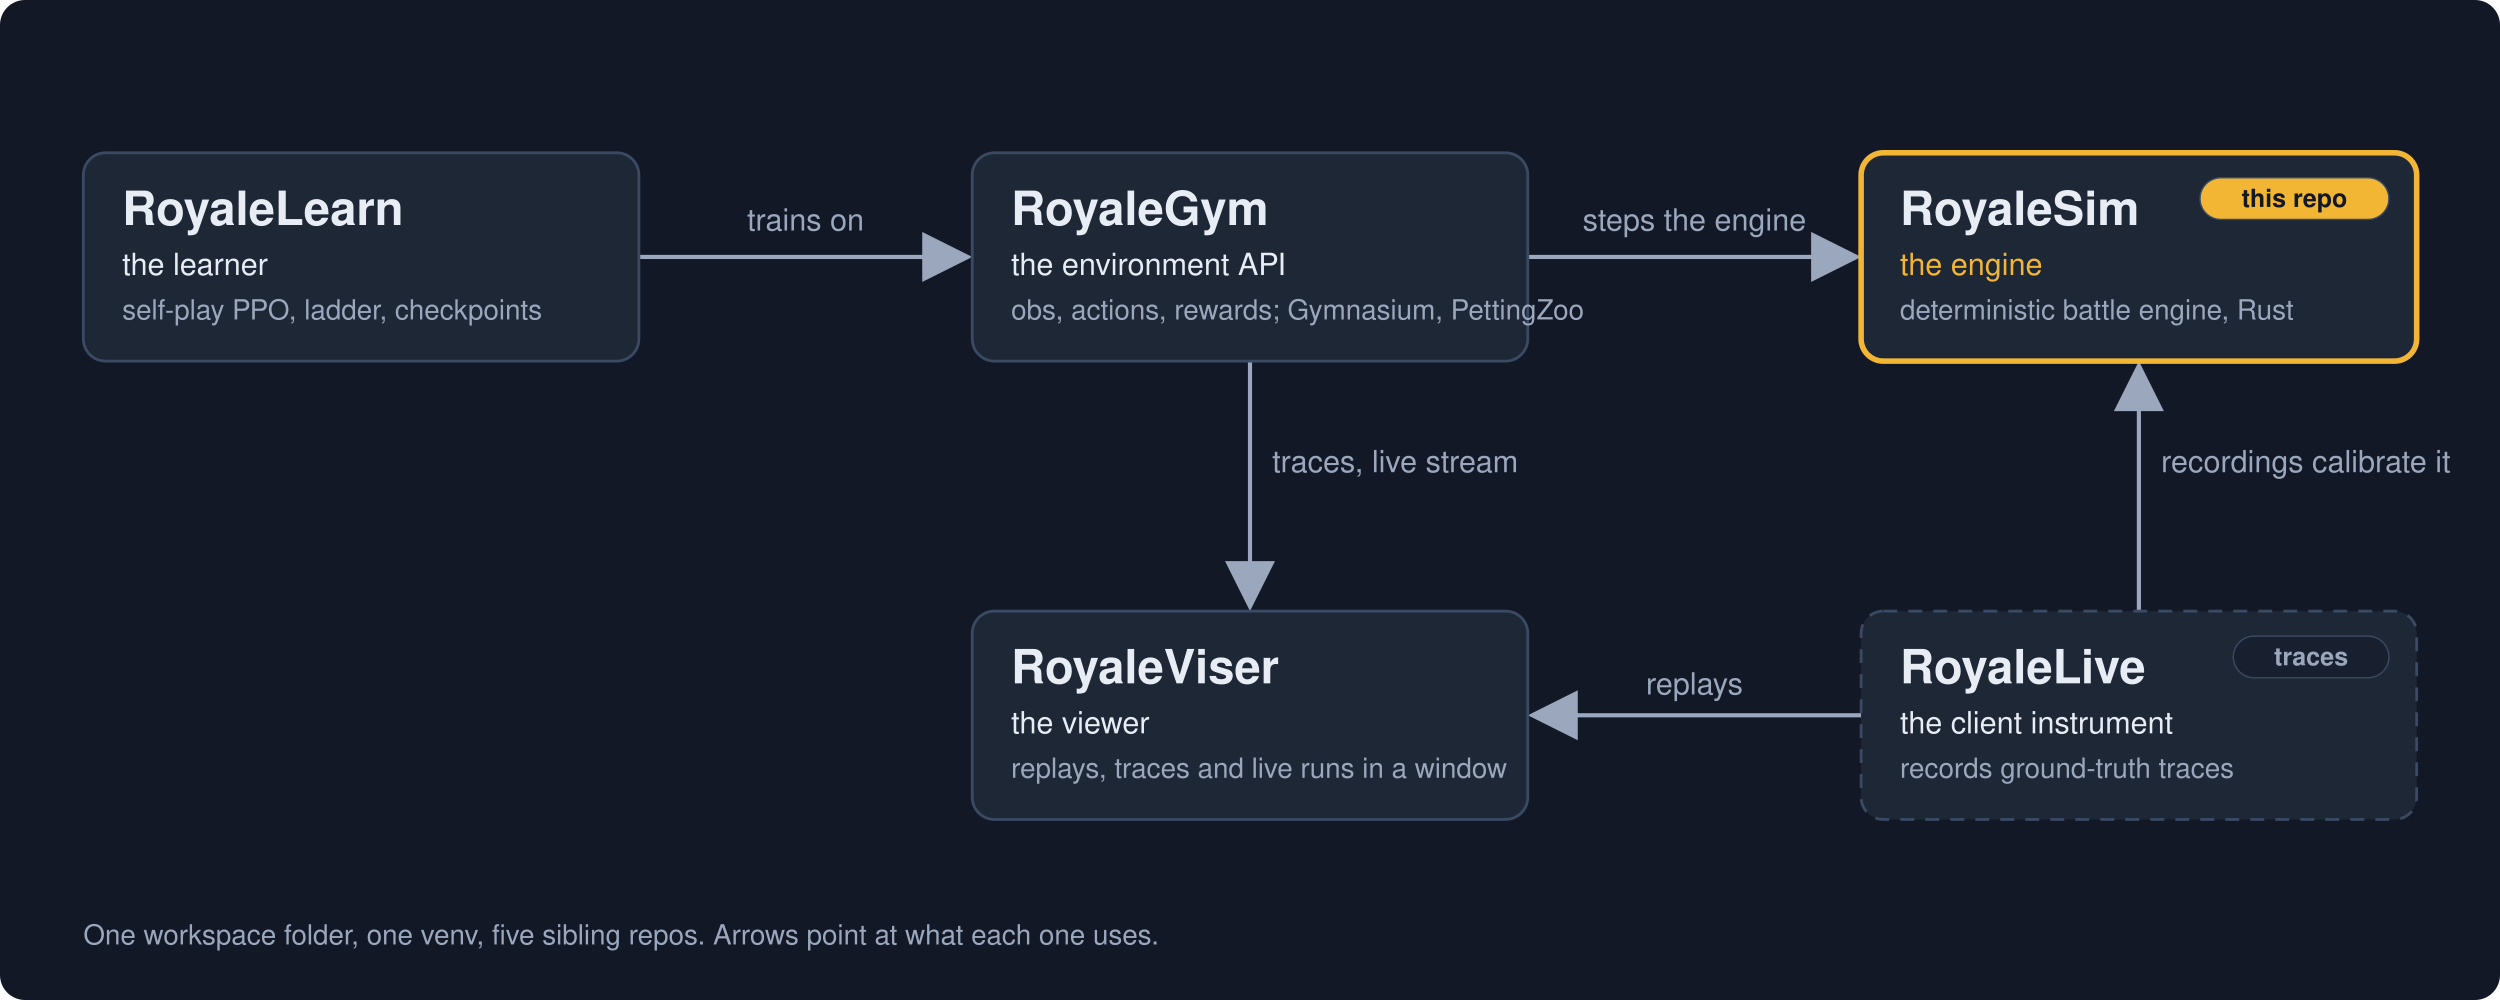
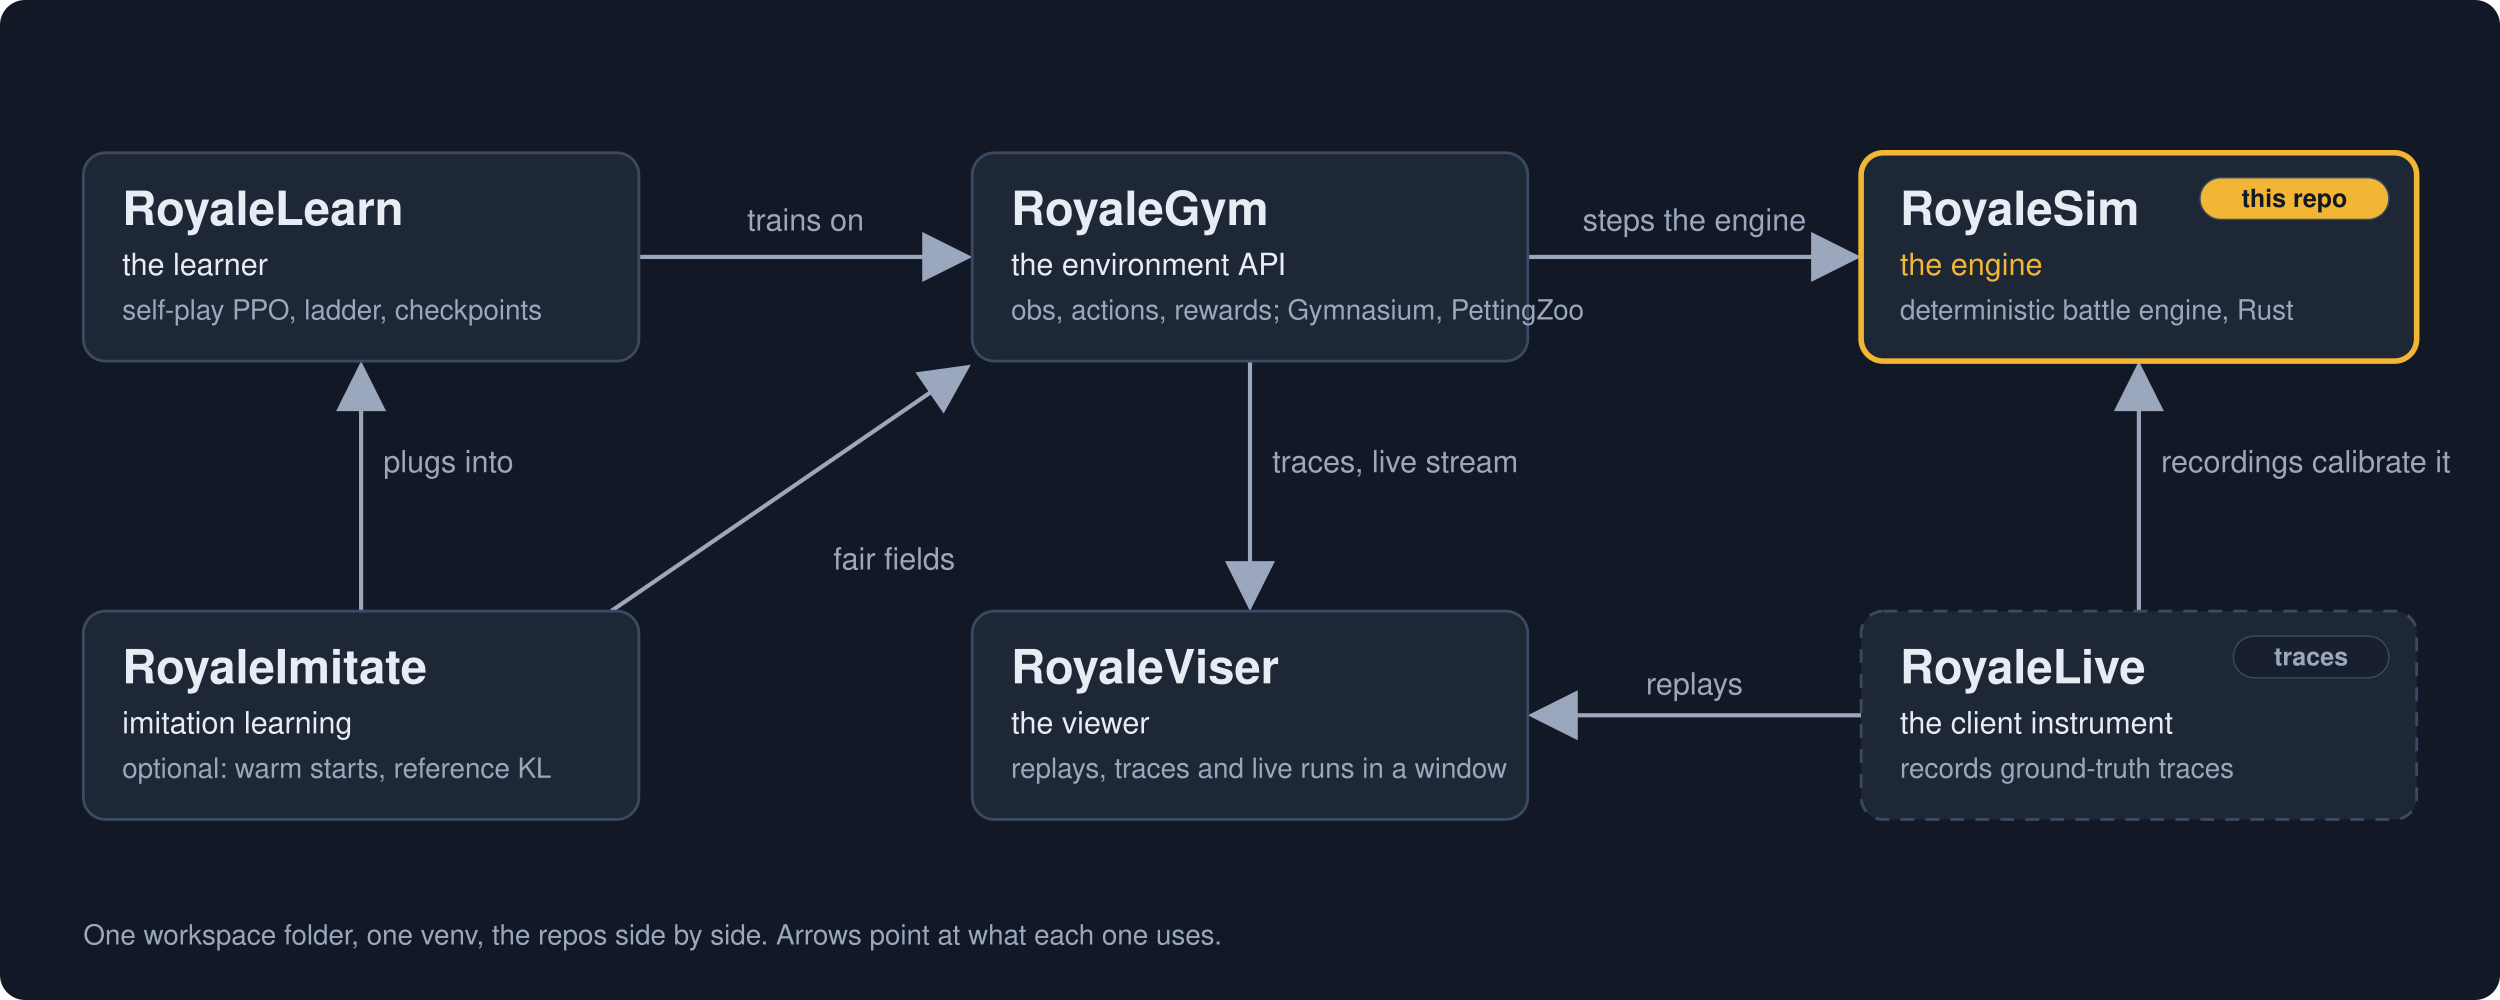
- <svg xmlns="http://www.w3.org/2000/svg" width="1800" height="720" viewBox="0 0 1800 720" role="img" aria-label="The five Royale repos and how they depend on each other">
+ <svg xmlns="http://www.w3.org/2000/svg" width="1800" height="720" viewBox="0 0 1800 720" role="img" aria-label="The Royale repos and how they depend on each other">
  <rect width="1800" height="720" rx="18" fill="#121826" />
  <defs>
    <marker id="a" markerWidth="12" markerHeight="12" refX="10" refY="6" orient="auto">
      <path d="M0,0 L12,6 L0,12 z" fill="#9aa7bd" />
    </marker>
  </defs>
  <line x1="460" y1="185" x2="694" y2="185" stroke="#9aa7bd" stroke-width="3" marker-end="url(#a)" />
  <text x="580" y="166" text-anchor="middle" font-family="system-ui, -apple-system, 'Segoe UI', Helvetica, Arial, sans-serif" font-size="22" fill="#9aa7bd">trains on</text>
  <line x1="1100" y1="185" x2="1334" y2="185" stroke="#9aa7bd" stroke-width="3" marker-end="url(#a)" />
  <text x="1220" y="166" text-anchor="middle" font-family="system-ui, -apple-system, 'Segoe UI', Helvetica, Arial, sans-serif" font-size="22" fill="#9aa7bd">steps the engine</text>
  <line x1="900" y1="260" x2="900" y2="434" stroke="#9aa7bd" stroke-width="3" marker-end="url(#a)" />
  <text x="916" y="340" text-anchor="start" font-family="system-ui, -apple-system, 'Segoe UI', Helvetica, Arial, sans-serif" font-size="22" fill="#9aa7bd">traces, live stream</text>
  <line x1="1540" y1="440" x2="1540" y2="266" stroke="#9aa7bd" stroke-width="3" marker-end="url(#a)" />
  <text x="1556" y="340" text-anchor="start" font-family="system-ui, -apple-system, 'Segoe UI', Helvetica, Arial, sans-serif" font-size="22" fill="#9aa7bd">recordings calibrate it</text>
  <line x1="1340" y1="515" x2="1106" y2="515" stroke="#9aa7bd" stroke-width="3" marker-end="url(#a)" />
  <text x="1220" y="500" text-anchor="middle" font-family="system-ui, -apple-system, 'Segoe UI', Helvetica, Arial, sans-serif" font-size="22" fill="#9aa7bd">replays</text>
+   <line x1="260" y1="440" x2="260" y2="266" stroke="#9aa7bd" stroke-width="3" marker-end="url(#a)" />
+   <text x="276" y="340" text-anchor="start" font-family="system-ui, -apple-system, 'Segoe UI', Helvetica, Arial, sans-serif" font-size="22" fill="#9aa7bd">plugs into</text>
+   <line x1="440" y1="440" x2="694" y2="266" stroke="#9aa7bd" stroke-width="3" marker-end="url(#a)" />
+   <text x="600" y="410" text-anchor="start" font-family="system-ui, -apple-system, 'Segoe UI', Helvetica, Arial, sans-serif" font-size="22" fill="#9aa7bd">fair fields</text>
+   <rect x="60" y="440" width="400" height="150" rx="16" fill="#1e2735" stroke="#3a4a63" stroke-width="2" />
+   <text x="88" y="492" font-family="system-ui, -apple-system, 'Segoe UI', Helvetica, Arial, sans-serif" font-size="34" font-weight="700" fill="#e8edf5">RoyaleImitate</text>
+   <text x="88" y="528" font-family="system-ui, -apple-system, 'Segoe UI', Helvetica, Arial, sans-serif" font-size="22" fill="#e8edf5">imitation learning</text>
+   <text x="88" y="560" font-family="system-ui, -apple-system, 'Segoe UI', Helvetica, Arial, sans-serif" font-size="20" fill="#9aa7bd">optional: warm starts, reference KL</text>
  <rect x="60" y="110" width="400" height="150" rx="16" fill="#1e2735" stroke="#3a4a63" stroke-width="2" />
  <text x="88" y="162" font-family="system-ui, -apple-system, 'Segoe UI', Helvetica, Arial, sans-serif" font-size="34" font-weight="700" fill="#e8edf5">RoyaleLearn</text>
  <text x="88" y="198" font-family="system-ui, -apple-system, 'Segoe UI', Helvetica, Arial, sans-serif" font-size="22" fill="#e8edf5">the learner</text>
  <text x="88" y="230" font-family="system-ui, -apple-system, 'Segoe UI', Helvetica, Arial, sans-serif" font-size="20" fill="#9aa7bd">self-play PPO, ladder, checkpoints</text>
  <rect x="700" y="110" width="400" height="150" rx="16" fill="#1e2735" stroke="#3a4a63" stroke-width="2" />
  <text x="728" y="162" font-family="system-ui, -apple-system, 'Segoe UI', Helvetica, Arial, sans-serif" font-size="34" font-weight="700" fill="#e8edf5">RoyaleGym</text>
  <text x="728" y="198" font-family="system-ui, -apple-system, 'Segoe UI', Helvetica, Arial, sans-serif" font-size="22" fill="#e8edf5">the environment API</text>
  <text x="728" y="230" font-family="system-ui, -apple-system, 'Segoe UI', Helvetica, Arial, sans-serif" font-size="20" fill="#9aa7bd">obs, actions, rewards; Gymnasium, PettingZoo</text>
  <rect x="1340" y="110" width="400" height="150" rx="16" fill="#1e2735" stroke="#f2b634" stroke-width="4" />
  <text x="1368" y="162" font-family="system-ui, -apple-system, 'Segoe UI', Helvetica, Arial, sans-serif" font-size="34" font-weight="700" fill="#e8edf5">RoyaleSim</text>
  <text x="1368" y="198" font-family="system-ui, -apple-system, 'Segoe UI', Helvetica, Arial, sans-serif" font-size="22" fill="#f2b634">the engine</text>
  <text x="1368" y="230" font-family="system-ui, -apple-system, 'Segoe UI', Helvetica, Arial, sans-serif" font-size="20" fill="#9aa7bd">deterministic battle engine, Rust</text>
  <rect x="1584" y="128" width="136" height="30" rx="15" fill="#f2b634" stroke="#3a4a63" />
  <text x="1652.0" y="149" text-anchor="middle" font-family="system-ui, -apple-system, 'Segoe UI', Helvetica, Arial, sans-serif" font-size="18" font-weight="600" fill="#121826">this repo</text>
  <rect x="700" y="440" width="400" height="150" rx="16" fill="#1e2735" stroke="#3a4a63" stroke-width="2" />
  <text x="728" y="492" font-family="system-ui, -apple-system, 'Segoe UI', Helvetica, Arial, sans-serif" font-size="34" font-weight="700" fill="#e8edf5">RoyaleViser</text>
  <text x="728" y="528" font-family="system-ui, -apple-system, 'Segoe UI', Helvetica, Arial, sans-serif" font-size="22" fill="#e8edf5">the viewer</text>
  <text x="728" y="560" font-family="system-ui, -apple-system, 'Segoe UI', Helvetica, Arial, sans-serif" font-size="20" fill="#9aa7bd">replays, traces and live runs in a window</text>
  <rect x="1340" y="440" width="400" height="150" rx="16" fill="#1e2735" stroke="#3a4a63" stroke-width="2" stroke-dasharray="10 8" />
  <text x="1368" y="492" font-family="system-ui, -apple-system, 'Segoe UI', Helvetica, Arial, sans-serif" font-size="34" font-weight="700" fill="#e8edf5">RoyaleLive</text>
  <text x="1368" y="528" font-family="system-ui, -apple-system, 'Segoe UI', Helvetica, Arial, sans-serif" font-size="22" fill="#e8edf5">the client instrument</text>
  <text x="1368" y="560" font-family="system-ui, -apple-system, 'Segoe UI', Helvetica, Arial, sans-serif" font-size="20" fill="#9aa7bd">records ground-truth traces</text>
  <rect x="1608" y="458" width="112" height="30" rx="15" fill="#18202f" stroke="#3a4a63" />
  <text x="1664.0" y="479" text-anchor="middle" font-family="system-ui, -apple-system, 'Segoe UI', Helvetica, Arial, sans-serif" font-size="18" font-weight="600" fill="#9aa7bd">traces</text>
-   <text x="60" y="680" font-family="system-ui, -apple-system, 'Segoe UI', Helvetica, Arial, sans-serif" font-size="20" fill="#9aa7bd">One workspace folder, one venv, five sibling repos. Arrows point at what each one uses.</text>
+   <text x="60" y="680" font-family="system-ui, -apple-system, 'Segoe UI', Helvetica, Arial, sans-serif" font-size="20" fill="#9aa7bd">One workspace folder, one venv, the repos side by side. Arrows point at what each one uses.</text>
</svg>
